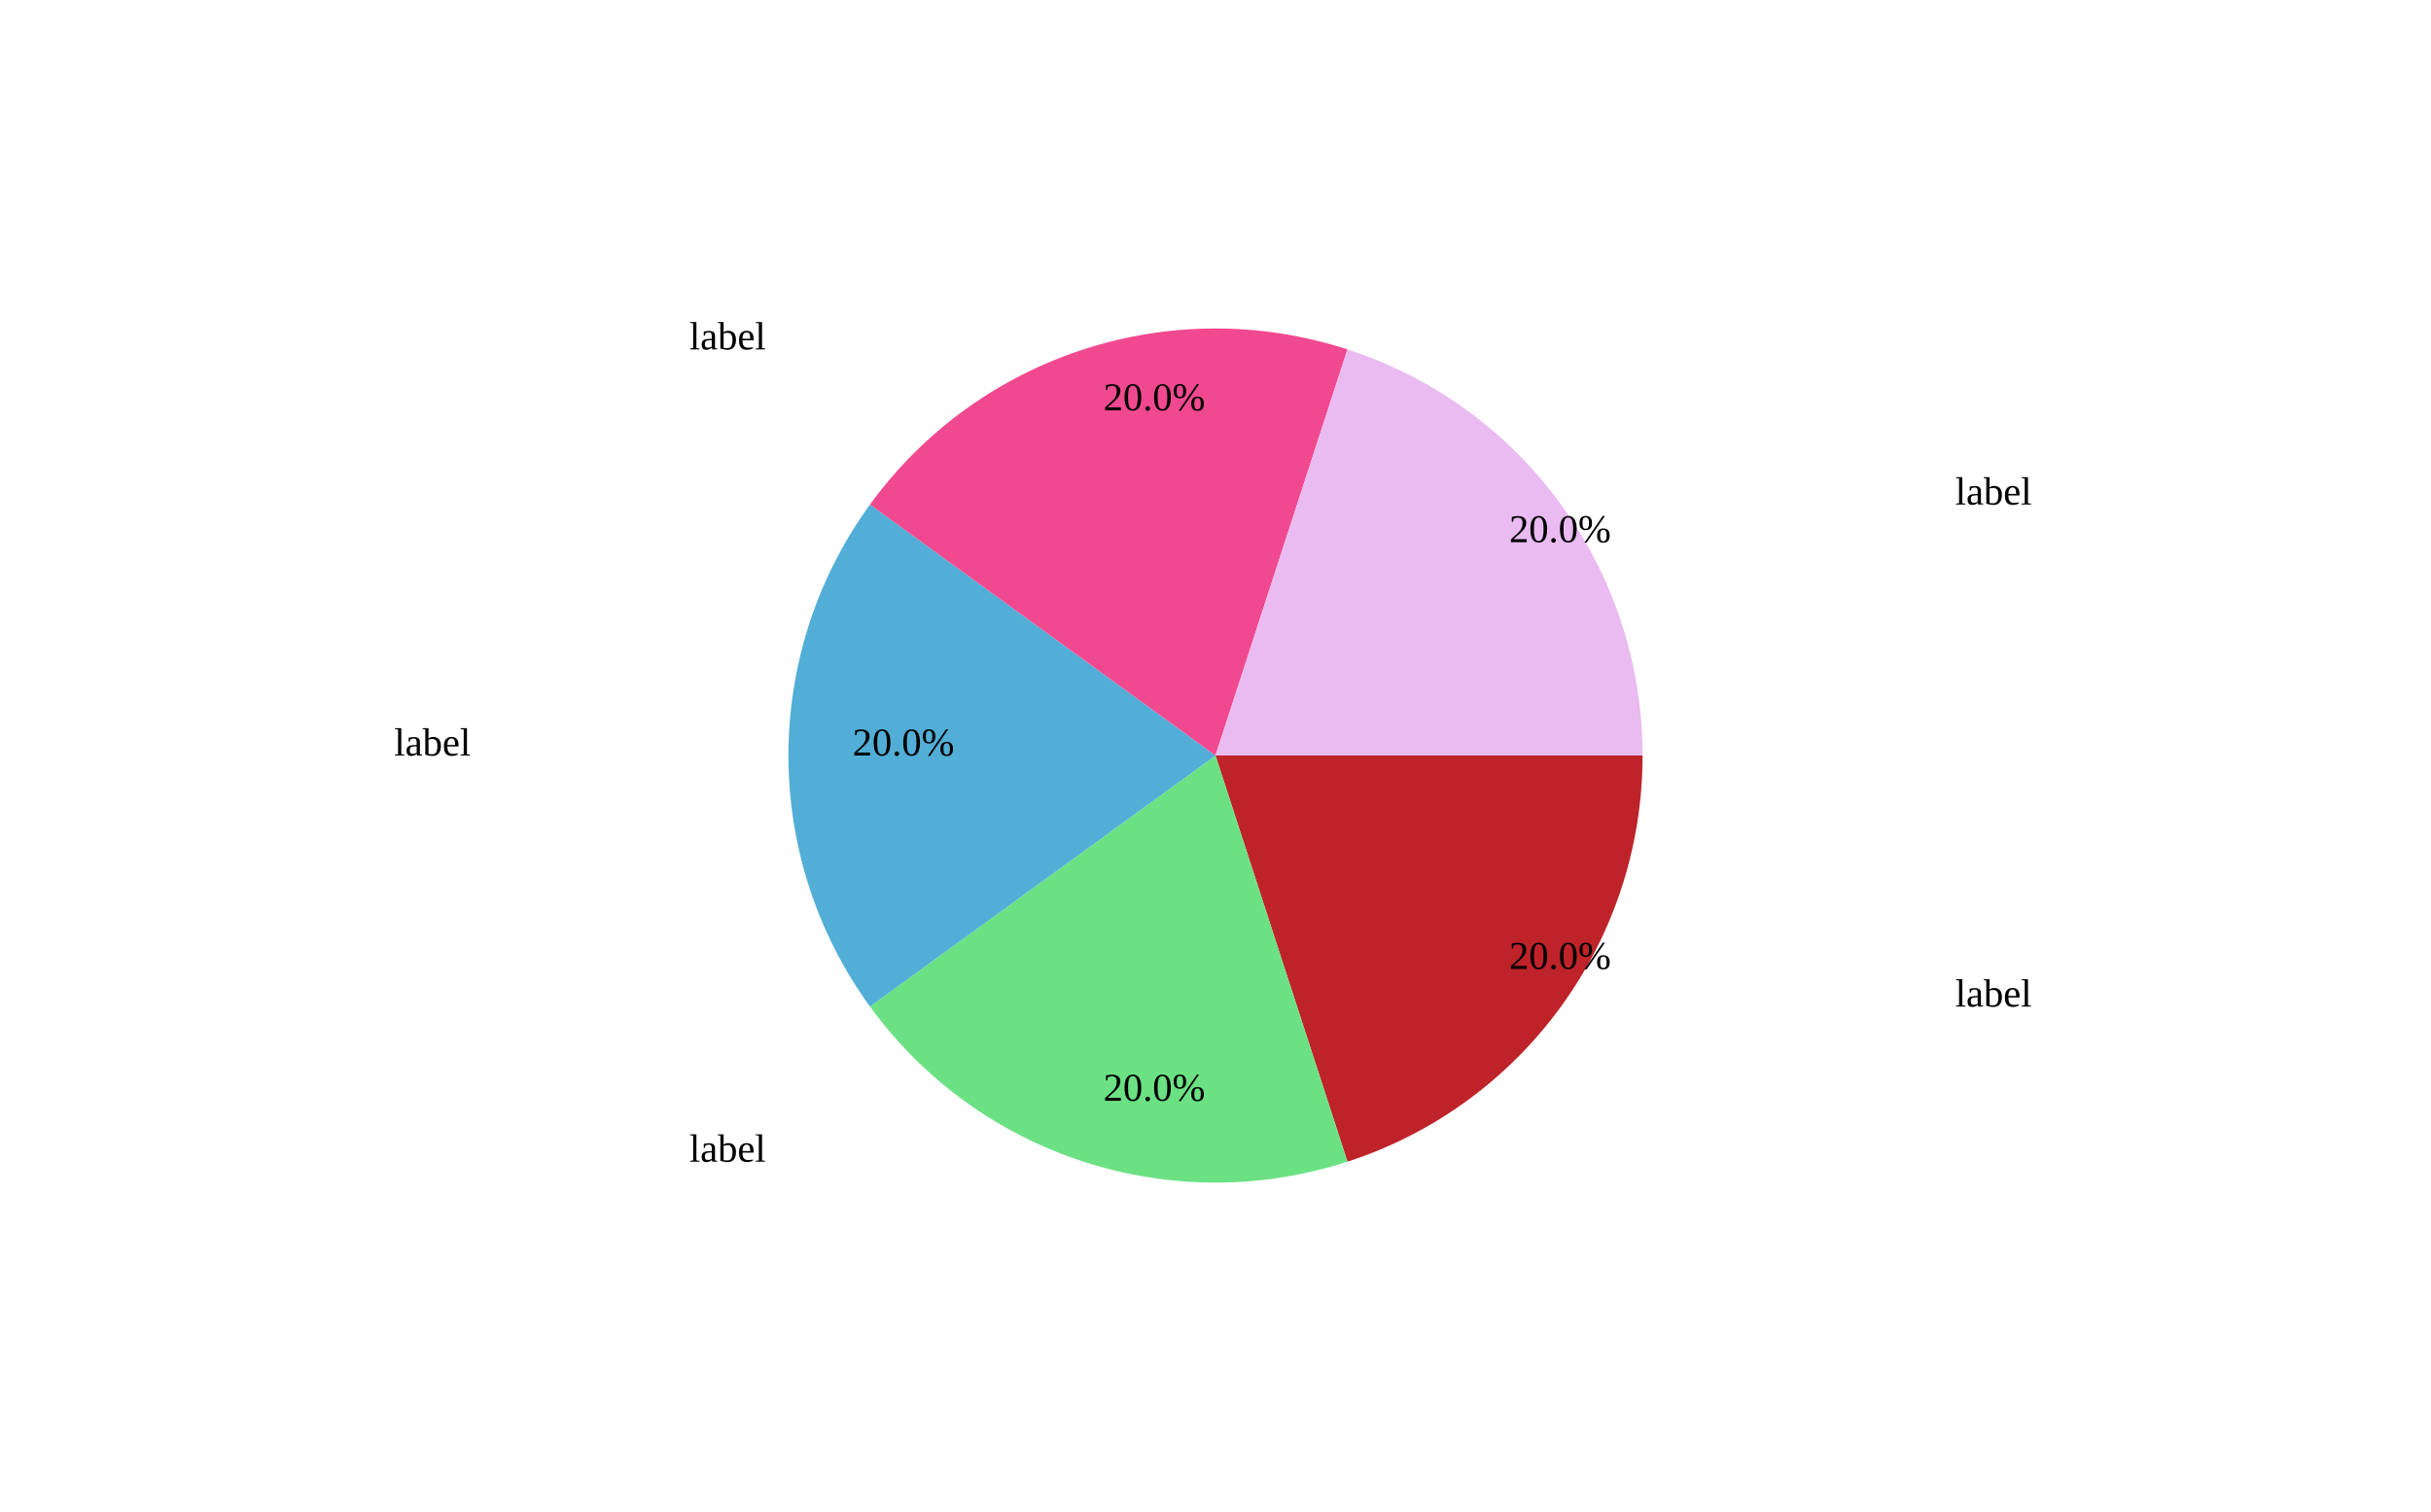
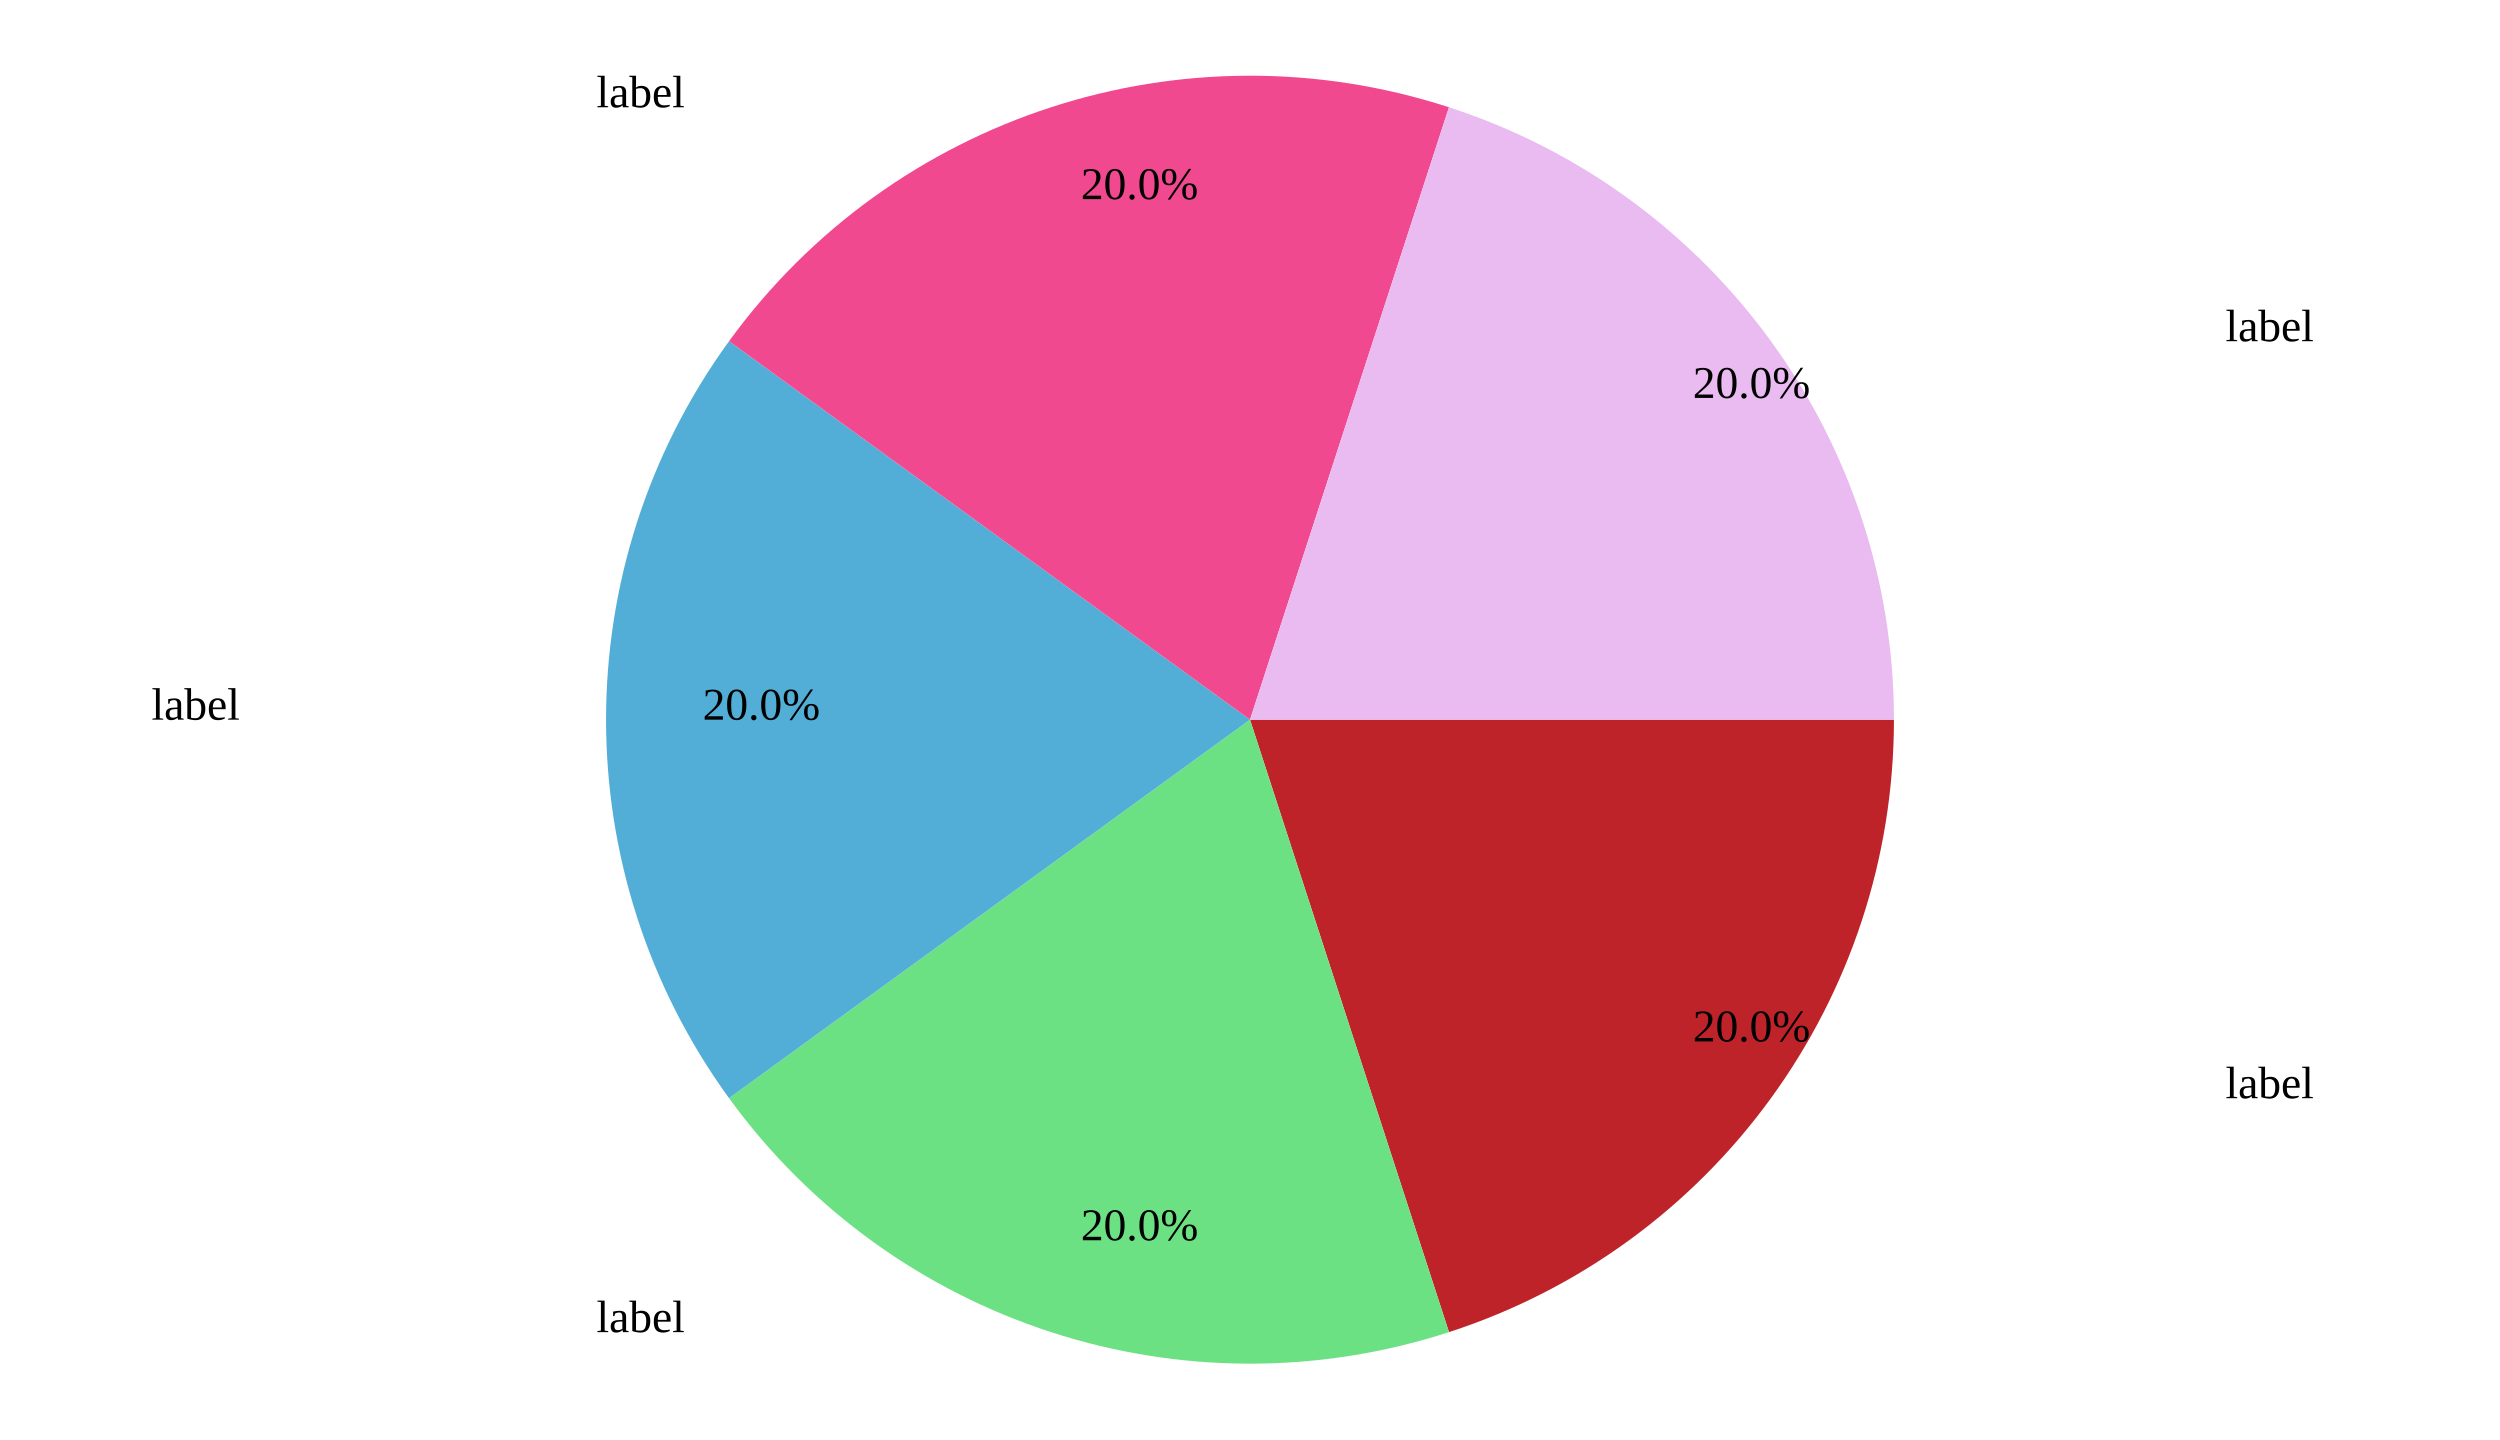
- <svg xmlns="http://www.w3.org/2000/svg" version="1.1" viewBox="0 0 740 460" stroke-width="1">
-   <path d="M 500 230 A 130 130 0 0 1 410.172 353.637 L 370 230 " fill="#be2329" />
-   <line x1="475.172" y1="306.412" x2="595.172" y2="306.412" />
-   <text x="595.172" y="306.412">label</text>
-   <text x="459.396" y="294.95">     20.0%</text>
-   <path d="M 410.172 353.637 A 130 130 0 0 1 264.828 306.412 L 370 230 " fill="#6ce184" />
-   <line x1="329.828" y1="353.637" x2="209.828" y2="353.637" />
-   <text x="209.828" y="353.637">label</text>
-   <text x="335.854" y="335.092">     20.0%</text>
-   <path d="M 264.828 306.412 A 130 130 0 0 1 264.828 153.588 L 370 230 " fill="#52aed6" />
-   <line x1="240" y1="230" x2="120" y2="230" />
-   <text x="120" y="230">label</text>
-   <text x="259.5" y="230">     20.0%</text>
-   <path d="M 264.828 153.588 A 130 130 0 0 1 410.172 106.363 L 370 230 " fill="#f14990" />
-   <line x1="329.828" y1="106.363" x2="209.828" y2="106.363" />
-   <text x="209.828" y="106.363">label</text>
-   <text x="335.854" y="124.908">     20.0%</text>
-   <path d="M 410.172 106.363 A 130 130 0 0 1 500 230 L 370 230 " fill="#e9bbf1" />
-   <line x1="475.172" y1="153.588" x2="595.172" y2="153.588" />
-   <text x="595.172" y="153.588">label</text>
-   <text x="459.396" y="165.05">     20.0%</text>
+ <svg xmlns="http://www.w3.org/2000/svg" version="1.1" viewBox="0 0 660 380" stroke-width="1">
+   <path d="M 500 190 A 170 170 0 0 1 382.533 351.68 L 330 190 " fill="#be2329" />
+   <line x1="467.533" y1="289.923" x2="587.533" y2="289.923" />
+   <text x="587.533" y="289.923">label</text>
+   <text x="446.903" y="274.935">     20.0%</text>
+   <path d="M 382.533 351.68 A 170 170 0 0 1 192.467 289.923 L 330 190 " fill="#6ce184" />
+   <line x1="277.467" y1="351.68" x2="157.467" y2="351.68" />
+   <text x="157.467" y="351.68">label</text>
+   <text x="285.347" y="327.428">     20.0%</text>
+   <path d="M 192.467 289.923 A 170 170 0 0 1 192.467 90.076 L 330 190 " fill="#52aed6" />
+   <line x1="160" y1="190" x2="40" y2="190" />
+   <text x="40" y="190">label</text>
+   <text x="185.5" y="190">     20.0%</text>
+   <path d="M 192.467 90.076 A 170 170 0 0 1 382.533 28.32 L 330 190 " fill="#f14990" />
+   <line x1="277.467" y1="28.32" x2="157.467" y2="28.32" />
+   <text x="157.467" y="28.32">label</text>
+   <text x="285.347" y="52.572">     20.0%</text>
+   <path d="M 382.533 28.32 A 170 170 0 0 1 500 190 L 330 190 " fill="#e9bbf1" />
+   <line x1="467.533" y1="90.077" x2="587.533" y2="90.077" />
+   <text x="587.533" y="90.077">label</text>
+   <text x="446.903" y="105.065">     20.0%</text>
</svg>
